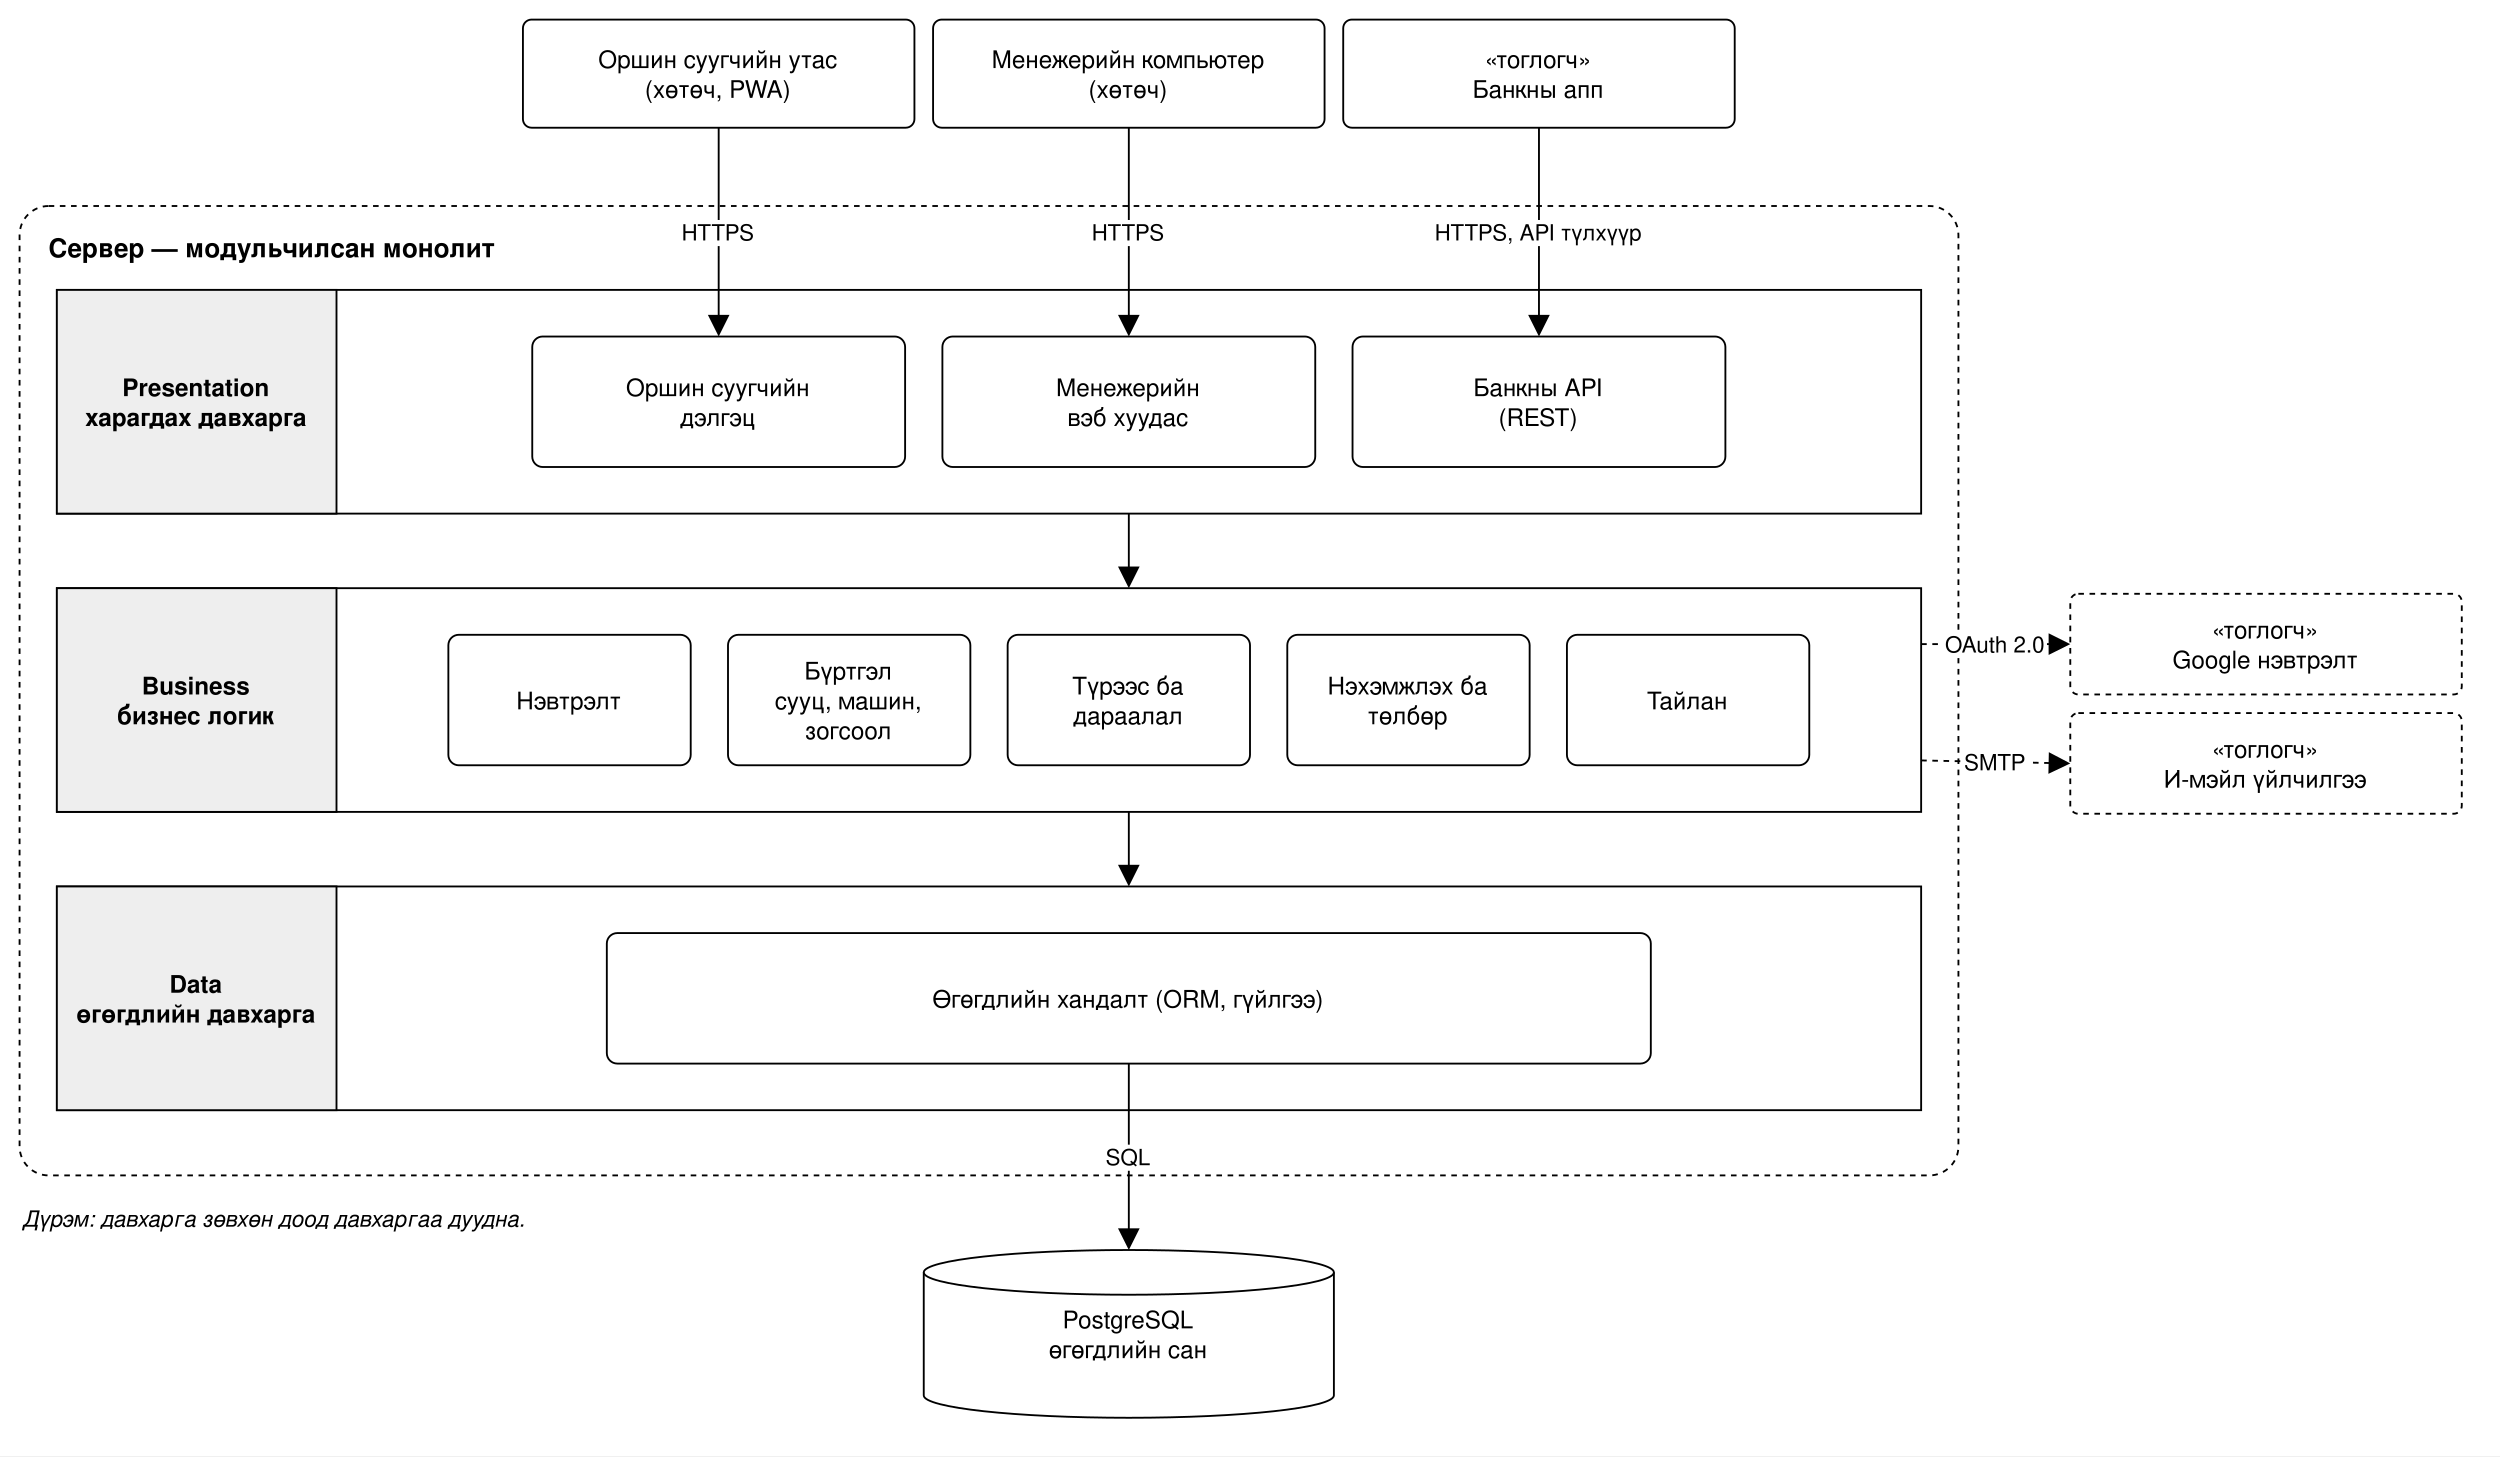
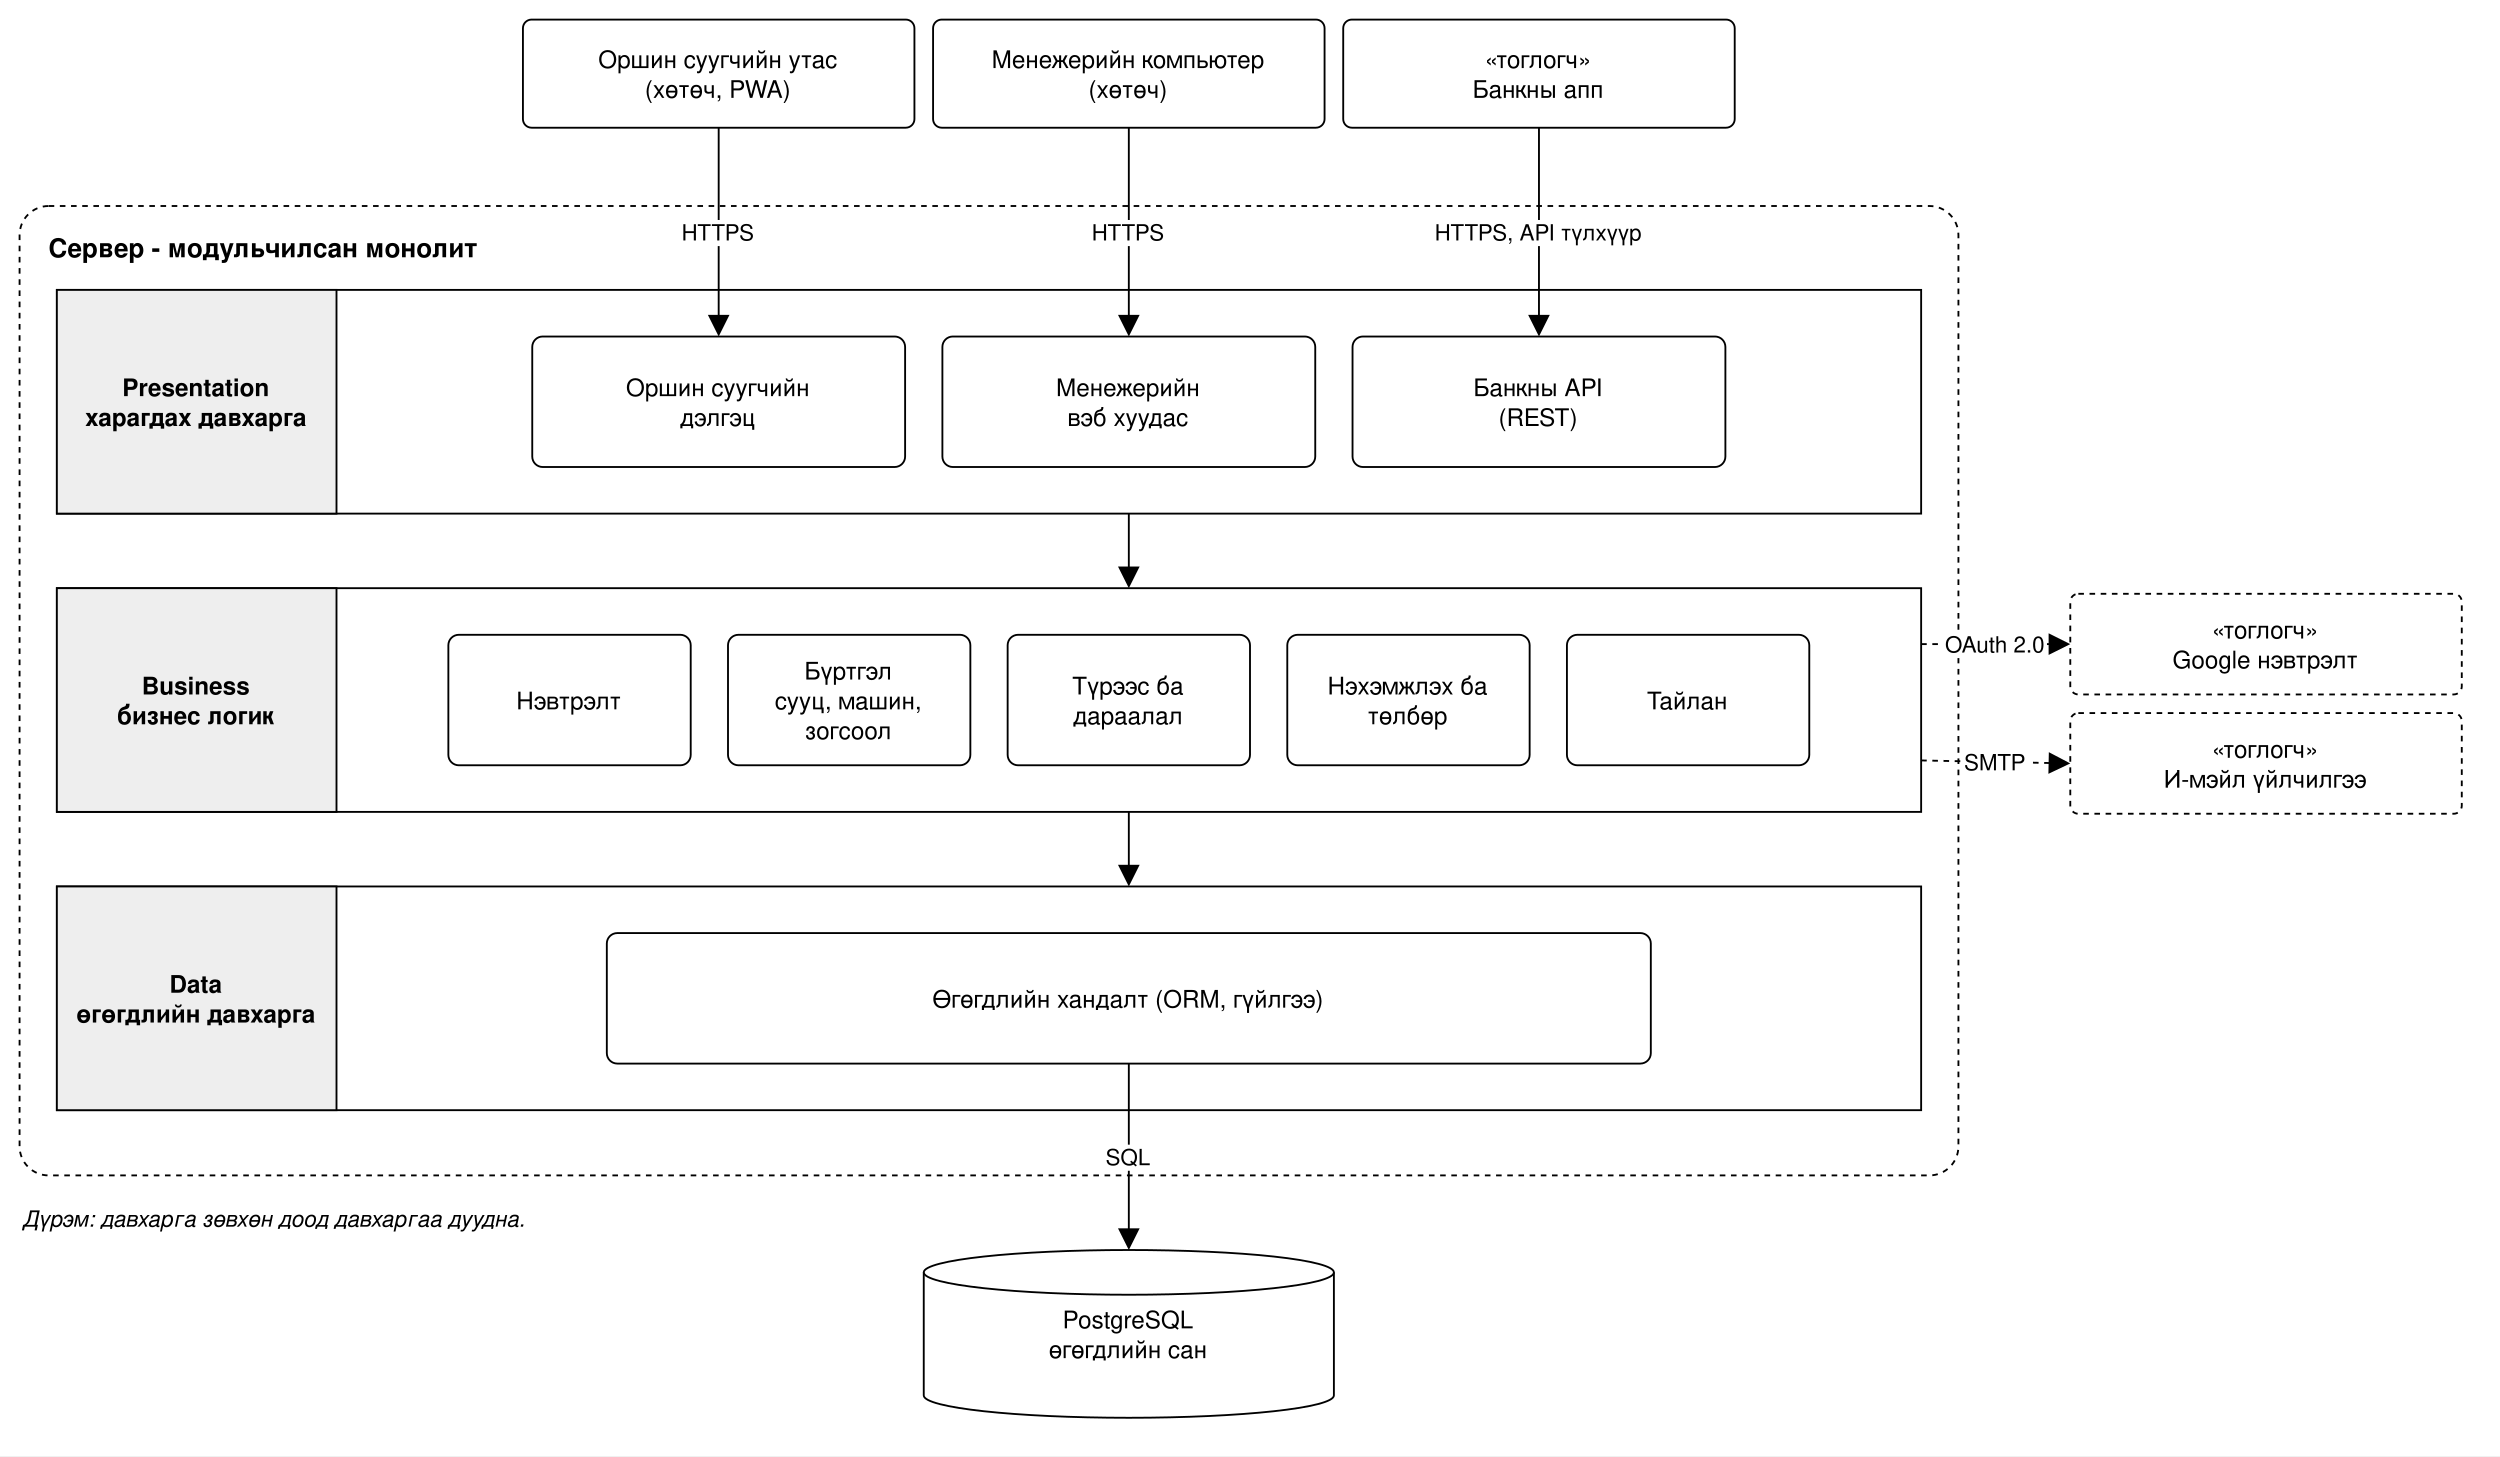
<svg xmlns="http://www.w3.org/2000/svg" width="1341" height="781" viewBox="0 0 1341 781">
  <rect width="100%" height="100%" fill="#ffffff" />
  <g transformOrigin="0 0" transform="scale(1,1)translate(-50,-10)">
    <g />
    <g>
      <g transform="translate(0.5,0.5)" style="visibility: visible;">
        <rect x="330" y="20" width="210" height="58" rx="4.64" ry="4.64" fill="#ffffff" stroke="#000000" pointer-events="all" style=" " />
      </g>
      <g style="">
        <g fill="#000000" font-family="Helvetica" text-anchor="middle" font-size="13px" style="">
          <text x="435" y="46.5">Оршин суугчийн утас</text>
          <text x="435" y="62.5">(хөтөч, PWA)</text>
        </g>
      </g>
      <g transform="translate(0.5,0.5)" style="visibility: visible;">
        <rect x="550" y="20" width="210" height="58" rx="4.64" ry="4.64" fill="#ffffff" stroke="#000000" pointer-events="all" style=" " />
      </g>
      <g style="">
        <g fill="#000000" font-family="Helvetica" text-anchor="middle" font-size="13px" style="">
          <text x="655" y="46.5">Менежерийн компьютер</text>
          <text x="655" y="62.5">(хөтөч)</text>
        </g>
      </g>
      <g transform="translate(0.5,0.5)" style="visibility: visible;">
        <rect x="770" y="20" width="210" height="58" rx="4.64" ry="4.64" fill="#ffffff" stroke="#000000" pointer-events="all" style=" " />
      </g>
      <g style="">
        <g fill="#000000" font-family="Helvetica" text-anchor="middle" font-size="13px" style="">
          <text x="875" y="46.5">«тоглогч»</text>
          <text x="875" y="62.5">Банкны апп</text>
        </g>
      </g>
      <g transform="translate(0.5,0.5)" style="visibility: visible;">
        <rect x="60" y="120" width="1040" height="520" rx="15.6" ry="15.6" fill="none" stroke="white" pointer-events="stroke" style="" visibility="hidden" stroke-width="9" />
        <rect x="60" y="120" width="1040" height="520" rx="15.6" ry="15.6" fill="none" stroke="#000000" stroke-dasharray="3 3" pointer-events="all" style="" />
      </g>
      <g style="">
        <g fill="#000000" font-family="Helvetica" font-weight="bold" text-anchor="start" font-size="14px" style="">
-           <text x="76" y="148">Сервер — модульчилсан монолит</text>
+           <text x="76" y="148">Сервер - модульчилсан монолит</text>
        </g>
      </g>
      <g transform="translate(0.5,0.5)" style="visibility: visible;">
        <rect x="80" y="165" width="1000" height="120" fill="#ffffff" stroke="#000000" pointer-events="all" style=" " />
      </g>
      <g transform="translate(0.5,0.5)" style="visibility: visible;">
        <rect x="80" y="165" width="150" height="120" fill="#eeeeee" stroke="#000000" pointer-events="all" style=" " />
      </g>
      <g style="">
        <g fill="#000000" font-family="Helvetica" font-weight="bold" text-anchor="middle" font-size="13px" style="">
          <text x="155" y="222.5">Presentation</text>
          <text x="155" y="238.5">харагдах давхарга</text>
        </g>
      </g>
      <g transform="translate(0.5,0.5)" style="visibility: visible;">
        <rect x="335" y="190" width="200" height="70" rx="5.6" ry="5.6" fill="#ffffff" stroke="#000000" pointer-events="all" style=" " />
      </g>
      <g style="">
        <g fill="#000000" font-family="Helvetica" text-anchor="middle" font-size="13px" style="">
          <text x="435" y="222.5">Оршин суугчийн</text>
          <text x="435" y="238.5">дэлгэц</text>
        </g>
      </g>
      <g transform="translate(0.5,0.5)" style="visibility: visible;">
        <rect x="555" y="190" width="200" height="70" rx="5.6" ry="5.6" fill="#ffffff" stroke="#000000" pointer-events="all" style=" " />
      </g>
      <g style="">
        <g fill="#000000" font-family="Helvetica" text-anchor="middle" font-size="13px" style="">
          <text x="655" y="222.5">Менежерийн</text>
          <text x="655" y="238.5">вэб хуудас</text>
        </g>
      </g>
      <g transform="translate(0.5,0.5)" style="visibility: visible;">
        <rect x="775" y="190" width="200" height="70" rx="5.6" ry="5.6" fill="#ffffff" stroke="#000000" pointer-events="all" style=" " />
      </g>
      <g style="">
        <g fill="#000000" font-family="Helvetica" text-anchor="middle" font-size="13px" style="">
          <text x="875" y="222.5">Банкны API</text>
          <text x="875" y="238.5">(REST)</text>
        </g>
      </g>
      <g transform="translate(0.5,0.5)" style="visibility: visible;">
        <rect x="80" y="325" width="1000" height="120" fill="#ffffff" stroke="#000000" pointer-events="all" style=" " />
      </g>
      <g transform="translate(0.5,0.5)" style="visibility: visible;">
        <rect x="80" y="325" width="150" height="120" fill="#eeeeee" stroke="#000000" pointer-events="all" style=" " />
      </g>
      <g style="">
        <g fill="#000000" font-family="Helvetica" font-weight="bold" text-anchor="middle" font-size="13px" style="">
          <text x="155" y="382.5">Business</text>
          <text x="155" y="398.5">бизнес логик</text>
        </g>
      </g>
      <g transform="translate(0.5,0.5)" style="visibility: visible;">
        <rect x="290" y="350" width="130" height="70" rx="5.6" ry="5.6" fill="#ffffff" stroke="#000000" pointer-events="all" style=" " />
      </g>
      <g style="">
        <g fill="#000000" font-family="Helvetica" text-anchor="middle" font-size="13px" style="">
          <text x="355" y="390.5">Нэвтрэлт</text>
        </g>
      </g>
      <g transform="translate(0.5,0.5)" style="visibility: visible;">
        <rect x="440" y="350" width="130" height="70" rx="5.6" ry="5.6" fill="#ffffff" stroke="#000000" pointer-events="all" style=" " />
      </g>
      <g style="">
        <g fill="#000000" font-family="Helvetica" text-anchor="middle" font-size="13px" style="">
          <text x="505" y="374.5">Бүртгэл</text>
          <text x="505" y="390.5">сууц, машин,</text>
          <text x="505" y="406.5">зогсоол</text>
        </g>
      </g>
      <g transform="translate(0.5,0.5)" style="visibility: visible;">
        <rect x="590" y="350" width="130" height="70" rx="5.6" ry="5.6" fill="#ffffff" stroke="#000000" pointer-events="all" style=" " />
      </g>
      <g style="">
        <g fill="#000000" font-family="Helvetica" text-anchor="middle" font-size="13px" style="">
          <text x="655" y="382.5">Түрээс ба</text>
          <text x="655" y="398.5">дараалал</text>
        </g>
      </g>
      <g transform="translate(0.5,0.5)" style="visibility: visible;">
        <rect x="740" y="350" width="130" height="70" rx="5.6" ry="5.6" fill="#ffffff" stroke="#000000" pointer-events="all" style=" " />
      </g>
      <g style="">
        <g fill="#000000" font-family="Helvetica" text-anchor="middle" font-size="13px" style="">
          <text x="805" y="382.5">Нэхэмжлэх ба</text>
          <text x="805" y="398.5">төлбөр</text>
        </g>
      </g>
      <g transform="translate(0.5,0.5)" style="visibility: visible;">
        <rect x="890" y="350" width="130" height="70" rx="5.6" ry="5.6" fill="#ffffff" stroke="#000000" pointer-events="all" style=" " />
      </g>
      <g style="">
        <g fill="#000000" font-family="Helvetica" text-anchor="middle" font-size="13px" style="">
          <text x="955" y="390.5">Тайлан</text>
        </g>
      </g>
      <g transform="translate(0.5,0.5)" style="visibility: visible;">
        <rect x="80" y="485" width="1000" height="120" fill="#ffffff" stroke="#000000" pointer-events="all" style=" " />
      </g>
      <g transform="translate(0.5,0.5)" style="visibility: visible;">
        <rect x="80" y="485" width="150" height="120" fill="#eeeeee" stroke="#000000" pointer-events="all" style=" " />
      </g>
      <g style="">
        <g fill="#000000" font-family="Helvetica" font-weight="bold" text-anchor="middle" font-size="13px" style="">
          <text x="155" y="542.5">Data</text>
          <text x="155" y="558.5">өгөгдлийн давхарга</text>
        </g>
      </g>
      <g transform="translate(0.5,0.5)" style="visibility: visible;">
        <rect x="375" y="510" width="560" height="70" rx="5.6" ry="5.6" fill="#ffffff" stroke="#000000" pointer-events="all" style=" " />
      </g>
      <g style="">
        <g fill="#000000" font-family="Helvetica" text-anchor="middle" font-size="13px" style="">
          <text x="655" y="550.5">Өгөгдлийн хандалт (ORM, гүйлгээ)</text>
        </g>
      </g>
      <g transform="translate(0.5,0.5)" style="visibility: visible;">
        <path d="M 435 78 L 435 178.88" fill="none" stroke="white" stroke-miterlimit="10" pointer-events="stroke" style="" visibility="hidden" stroke-width="9" />
        <path d="M 435 78 L 435 178.88" fill="none" stroke="#000000" stroke-miterlimit="10" pointer-events="stroke" style="" />
        <path d="M 435 188.88 L 430 178.88 L 440 178.88 Z" fill="#000000" stroke="#000000" stroke-miterlimit="10" pointer-events="all" style=" " />
      </g>
      <g style="">
        <g fill="#000000" font-family="Helvetica" text-anchor="middle" font-size="12px" style="">
          <rect fill="#ffffff" stroke="none" x="414" y="128" width="42" height="14" stroke-width="0" style="" />
          <text x="435" y="139">HTTPS</text>
        </g>
      </g>
      <g transform="translate(0.5,0.5)" style="visibility: visible;">
        <path d="M 655 78 L 655 178.88" fill="none" stroke="white" stroke-miterlimit="10" pointer-events="stroke" style="" visibility="hidden" stroke-width="9" />
        <path d="M 655 78 L 655 178.88" fill="none" stroke="#000000" stroke-miterlimit="10" pointer-events="stroke" style="" />
        <path d="M 655 188.88 L 650 178.88 L 660 178.88 Z" fill="#000000" stroke="#000000" stroke-miterlimit="10" pointer-events="all" style=" " />
      </g>
      <g style="">
        <g fill="#000000" font-family="Helvetica" text-anchor="middle" font-size="12px" style="">
          <rect fill="#ffffff" stroke="none" x="634" y="128" width="42" height="14" stroke-width="0" style="" />
          <text x="655" y="139">HTTPS</text>
        </g>
      </g>
      <g transform="translate(0.5,0.5)" style="visibility: visible;">
        <path d="M 875 78 L 875 178.88" fill="none" stroke="white" stroke-miterlimit="10" pointer-events="stroke" style="" visibility="hidden" stroke-width="9" />
        <path d="M 875 78 L 875 178.88" fill="none" stroke="#000000" stroke-miterlimit="10" pointer-events="stroke" style="" />
        <path d="M 875 188.88 L 870 178.88 L 880 178.88 Z" fill="#000000" stroke="#000000" stroke-miterlimit="10" pointer-events="all" style=" " />
      </g>
      <g style="">
        <g fill="#000000" font-family="Helvetica" text-anchor="middle" font-size="12px" style="">
          <rect fill="#ffffff" stroke="none" x="815" y="128" width="120" height="14" stroke-width="0" style="" />
          <text x="875" y="139">HTTPS, API түлхүүр</text>
        </g>
      </g>
      <g transform="translate(0.5,0.5)" style="visibility: visible;">
        <path d="M 655 285 L 655 313.88" fill="none" stroke="white" stroke-miterlimit="10" pointer-events="stroke" style="" visibility="hidden" stroke-width="9" />
        <path d="M 655 285 L 655 313.88" fill="none" stroke="#000000" stroke-miterlimit="10" pointer-events="stroke" style="" />
        <path d="M 655 323.88 L 650 313.88 L 660 313.88 Z" fill="#000000" stroke="#000000" stroke-miterlimit="10" pointer-events="all" style=" " />
      </g>
      <g transform="translate(0.5,0.5)" style="visibility: visible;">
        <path d="M 655 445 L 655 473.88" fill="none" stroke="white" stroke-miterlimit="10" pointer-events="stroke" style="" visibility="hidden" stroke-width="9" />
        <path d="M 655 445 L 655 473.88" fill="none" stroke="#000000" stroke-miterlimit="10" pointer-events="stroke" style="" />
        <path d="M 655 483.88 L 650 473.88 L 660 473.88 Z" fill="#000000" stroke="#000000" stroke-miterlimit="10" pointer-events="all" style=" " />
      </g>
      <g transform="translate(0.5,0.5)" style="visibility: visible;">
        <path d="M 545 692 C 545 685.37 594.25 680 655 680 C 684.17 680 712.15 681.26 732.78 683.51 C 753.41 685.77 765 688.82 765 692 L 765 758 C 765 764.63 715.75 770 655 770 C 594.25 770 545 764.63 545 758 Z" fill="#ffffff" stroke="#000000" stroke-miterlimit="10" pointer-events="all" style=" " />
        <path d="M 765 692 C 765 698.63 715.75 704 655 704 C 594.25 704 545 698.63 545 692" fill="none" stroke="white" stroke-miterlimit="10" pointer-events="stroke" style="" visibility="hidden" stroke-width="9" />
        <path d="M 765 692 C 765 698.63 715.75 704 655 704 C 594.25 704 545 698.63 545 692" fill="none" stroke="#000000" stroke-miterlimit="10" pointer-events="all" style="" />
      </g>
      <g style="">
        <g fill="#000000" font-family="Helvetica" text-anchor="middle" font-size="13px" style="">
          <text x="655" y="722.5">PostgreSQL</text>
          <text x="655" y="738.5">өгөгдлийн сан</text>
        </g>
      </g>
      <g transform="translate(0.5,0.5)" style="visibility: visible;">
        <path d="M 655 580 L 655 668.88" fill="none" stroke="white" stroke-miterlimit="10" pointer-events="stroke" style="" visibility="hidden" stroke-width="9" />
        <path d="M 655 580 L 655 668.88" fill="none" stroke="#000000" stroke-miterlimit="10" pointer-events="stroke" style="" />
        <path d="M 655 678.88 L 650 668.88 L 660 668.88 Z" fill="#000000" stroke="#000000" stroke-miterlimit="10" pointer-events="all" style=" " />
      </g>
      <g style="">
        <g fill="#000000" font-family="Helvetica" text-anchor="middle" font-size="12px" style="">
          <rect fill="#ffffff" stroke="none" x="641" y="624" width="27" height="14" stroke-width="0" style="" />
          <text x="655" y="635">SQL</text>
        </g>
      </g>
      <g transform="translate(0.5,0.5)" style="visibility: visible;">
        <rect x="1160" y="328" width="210" height="54" rx="4.32" ry="4.32" fill="#ffffff" stroke="#000000" stroke-dasharray="3 3" pointer-events="all" style=" " />
      </g>
      <g style="">
        <g fill="#000000" font-family="Helvetica" text-anchor="middle" font-size="13px" style="">
          <text x="1265" y="352.5">«тоглогч»</text>
          <text x="1265" y="368.5">Google нэвтрэлт</text>
        </g>
      </g>
      <g transform="translate(0.5,0.5)" style="visibility: visible;">
        <rect x="1160" y="392" width="210" height="54" rx="4.32" ry="4.32" fill="#ffffff" stroke="#000000" stroke-dasharray="3 3" pointer-events="all" style=" " />
      </g>
      <g style="">
        <g fill="#000000" font-family="Helvetica" text-anchor="middle" font-size="13px" style="">
          <text x="1265" y="416.5">«тоглогч»</text>
          <text x="1265" y="432.5">И-мэйл үйлчилгээ</text>
        </g>
      </g>
      <g transform="translate(0.5,0.5)" style="visibility: visible;">
        <path d="M 1080 355 L 1148.88 355" fill="none" stroke="white" stroke-miterlimit="10" pointer-events="stroke" style="" visibility="hidden" stroke-width="9" />
        <path d="M 1080 355 L 1148.88 355" fill="none" stroke="#000000" stroke-miterlimit="10" stroke-dasharray="3 3" pointer-events="stroke" style="" />
        <path d="M 1158.88 355 L 1148.88 360 L 1148.88 350 Z" fill="#000000" stroke="#000000" stroke-miterlimit="10" pointer-events="all" style=" " />
      </g>
      <g style="">
        <g fill="#000000" font-family="Helvetica" text-anchor="middle" font-size="12px" style="">
          <rect fill="#ffffff" stroke="none" x="1091" y="349" width="57" height="14" stroke-width="0" style="" />
          <text x="1120" y="360">OAuth 2.0</text>
        </g>
      </g>
      <g transform="translate(0.5,0.5)" style="visibility: visible;">
        <path d="M 1080 417.4 L 1148.88 418.78" fill="none" stroke="white" stroke-miterlimit="10" pointer-events="stroke" style="" visibility="hidden" stroke-width="9" />
        <path d="M 1080 417.4 L 1148.88 418.78" fill="none" stroke="#000000" stroke-miterlimit="10" stroke-dasharray="3 3" pointer-events="stroke" style="" />
        <path d="M 1158.88 418.98 L 1148.78 423.78 L 1148.98 413.78 Z" fill="#000000" stroke="#000000" stroke-miterlimit="10" pointer-events="all" style=" " />
      </g>
      <g style="">
        <g fill="#000000" font-family="Helvetica" text-anchor="middle" font-size="12px" style="">
          <rect fill="#ffffff" stroke="none" x="1102" y="412" width="36" height="14" stroke-width="0" style="" />
          <text x="1119.99" y="423.2">SMTP</text>
        </g>
      </g>
      <g transform="translate(0.5,0.5)" style="visibility: visible;">
        <rect x="60" y="650" width="400" height="22" fill="none" stroke="white" pointer-events="stroke" visibility="hidden" stroke-width="9" />
        <rect x="60" y="650" width="400" height="22" fill="none" stroke="none" pointer-events="all" />
      </g>
      <g style="">
        <g fill="#000000" font-family="Helvetica" font-style="italic" text-anchor="start" font-size="12px" style="">
          <text x="62" y="668">Дүрэм: давхарга зөвхөн доод давхаргаа дуудна.</text>
        </g>
      </g>
    </g>
    <g />
    <g />
  </g>
</svg>
